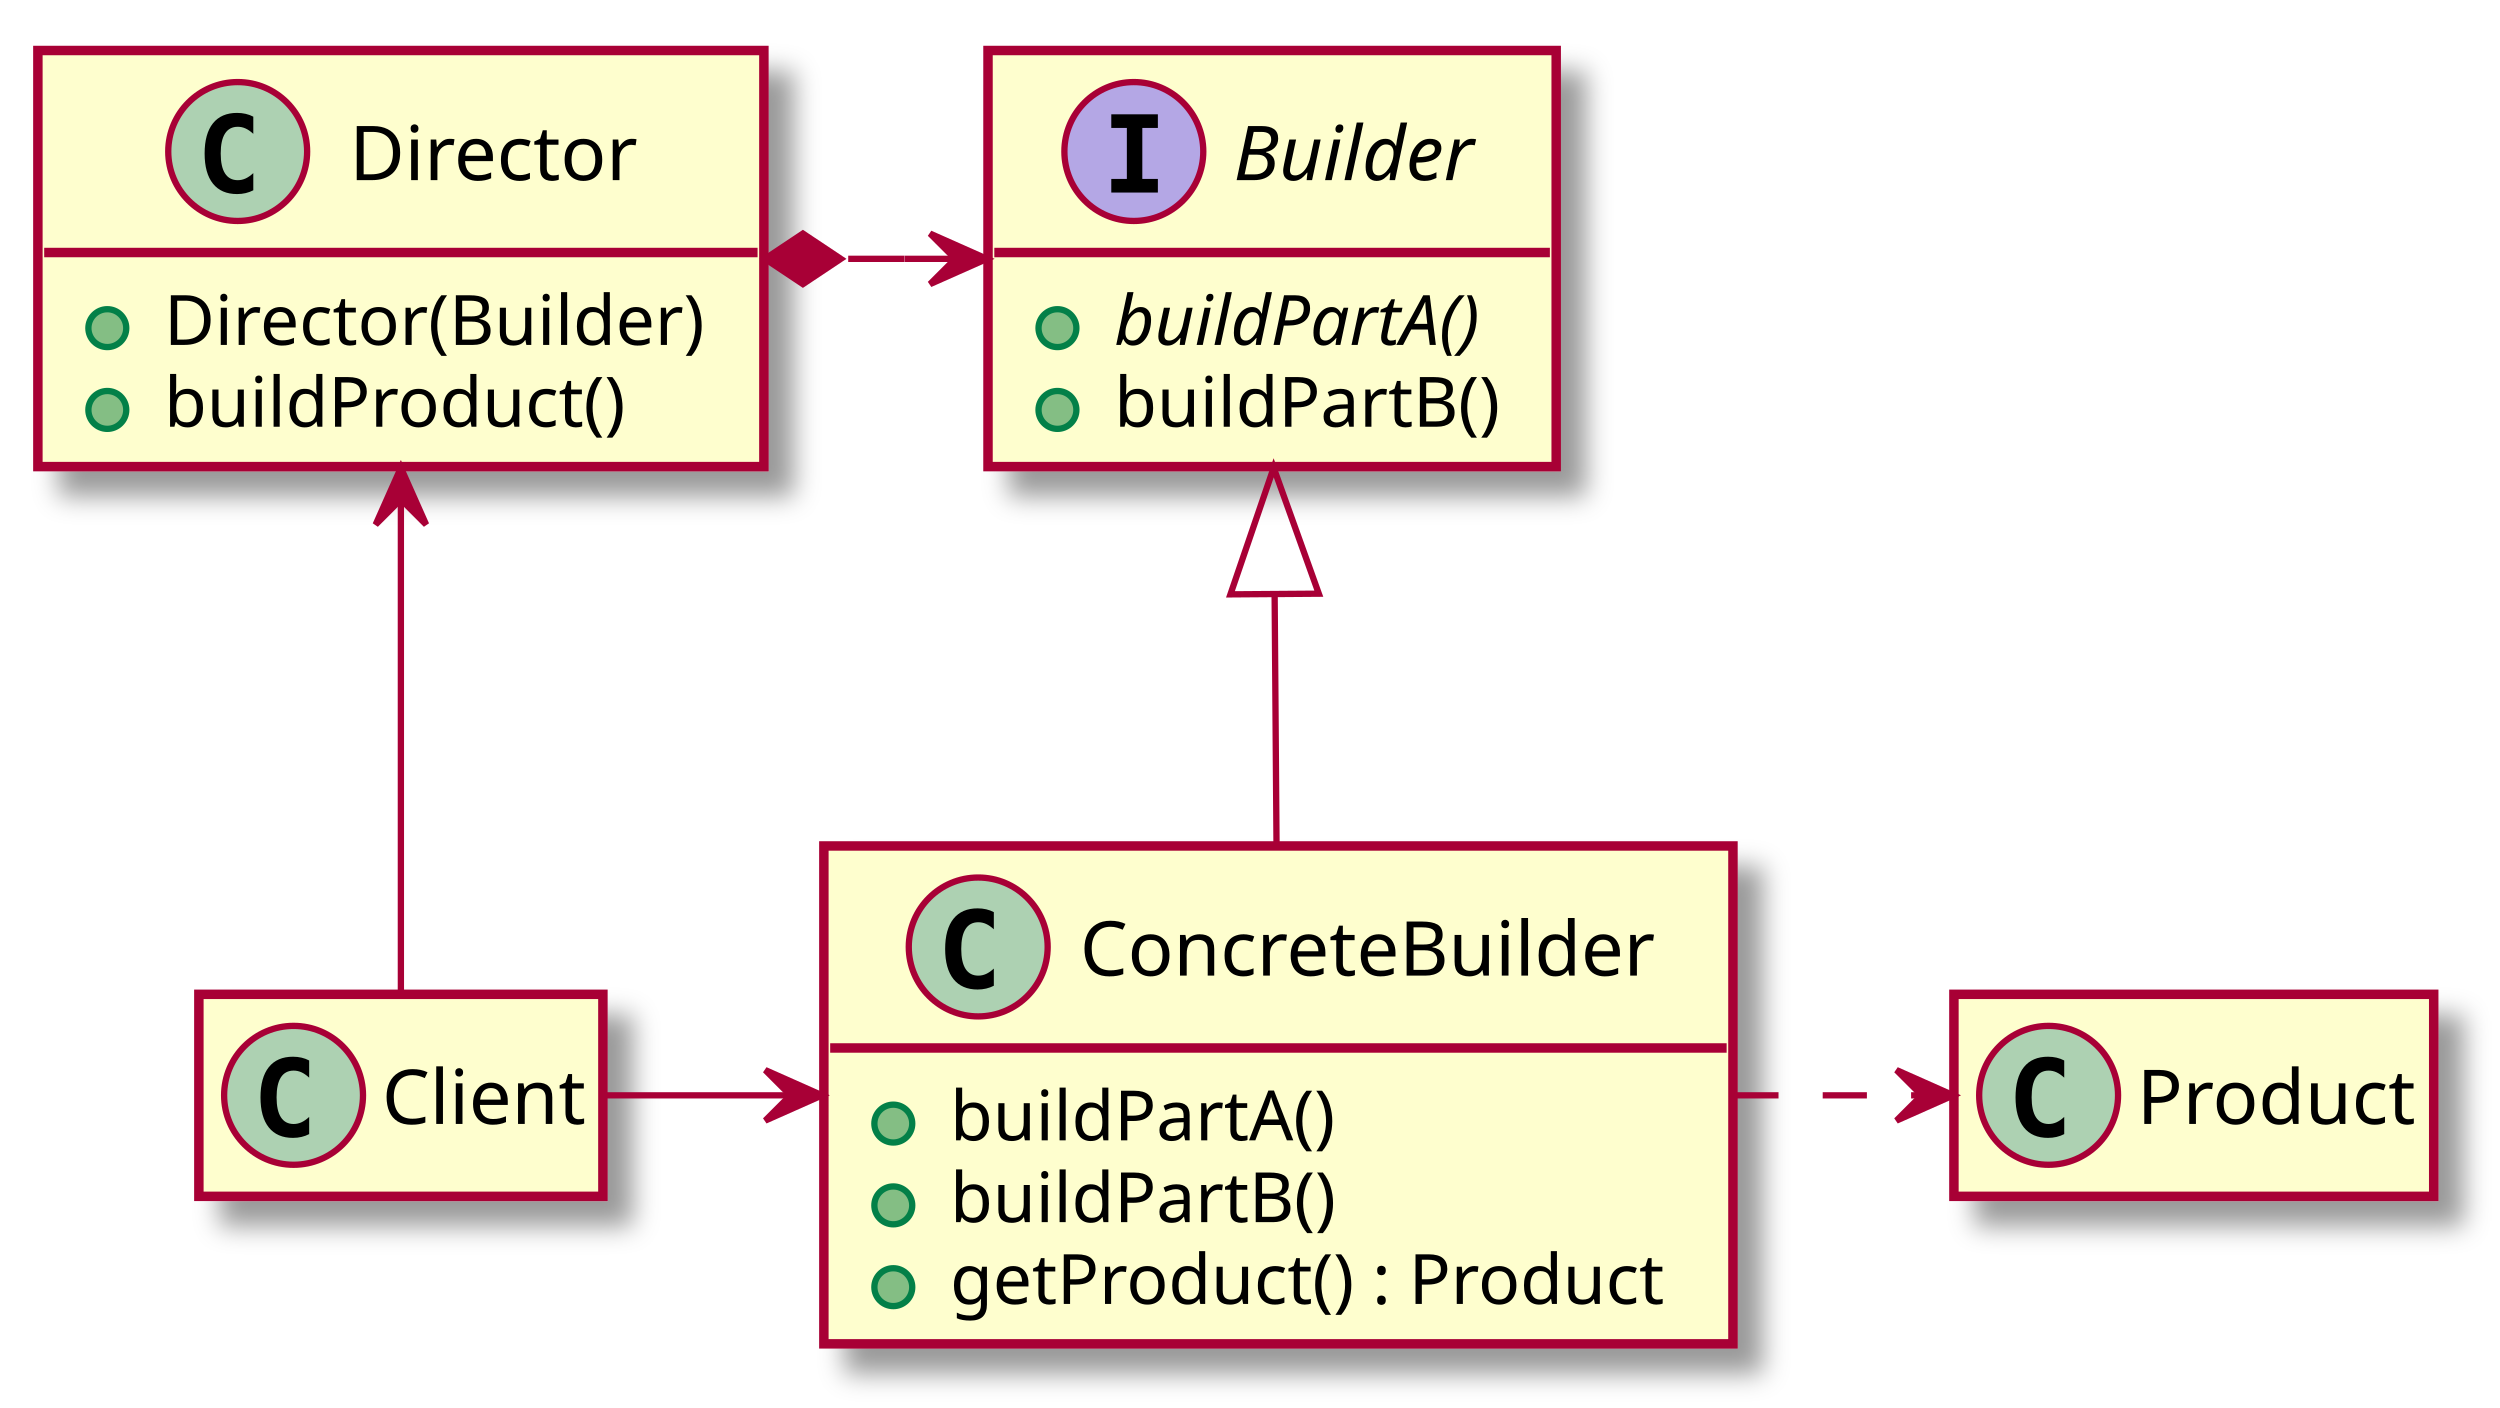
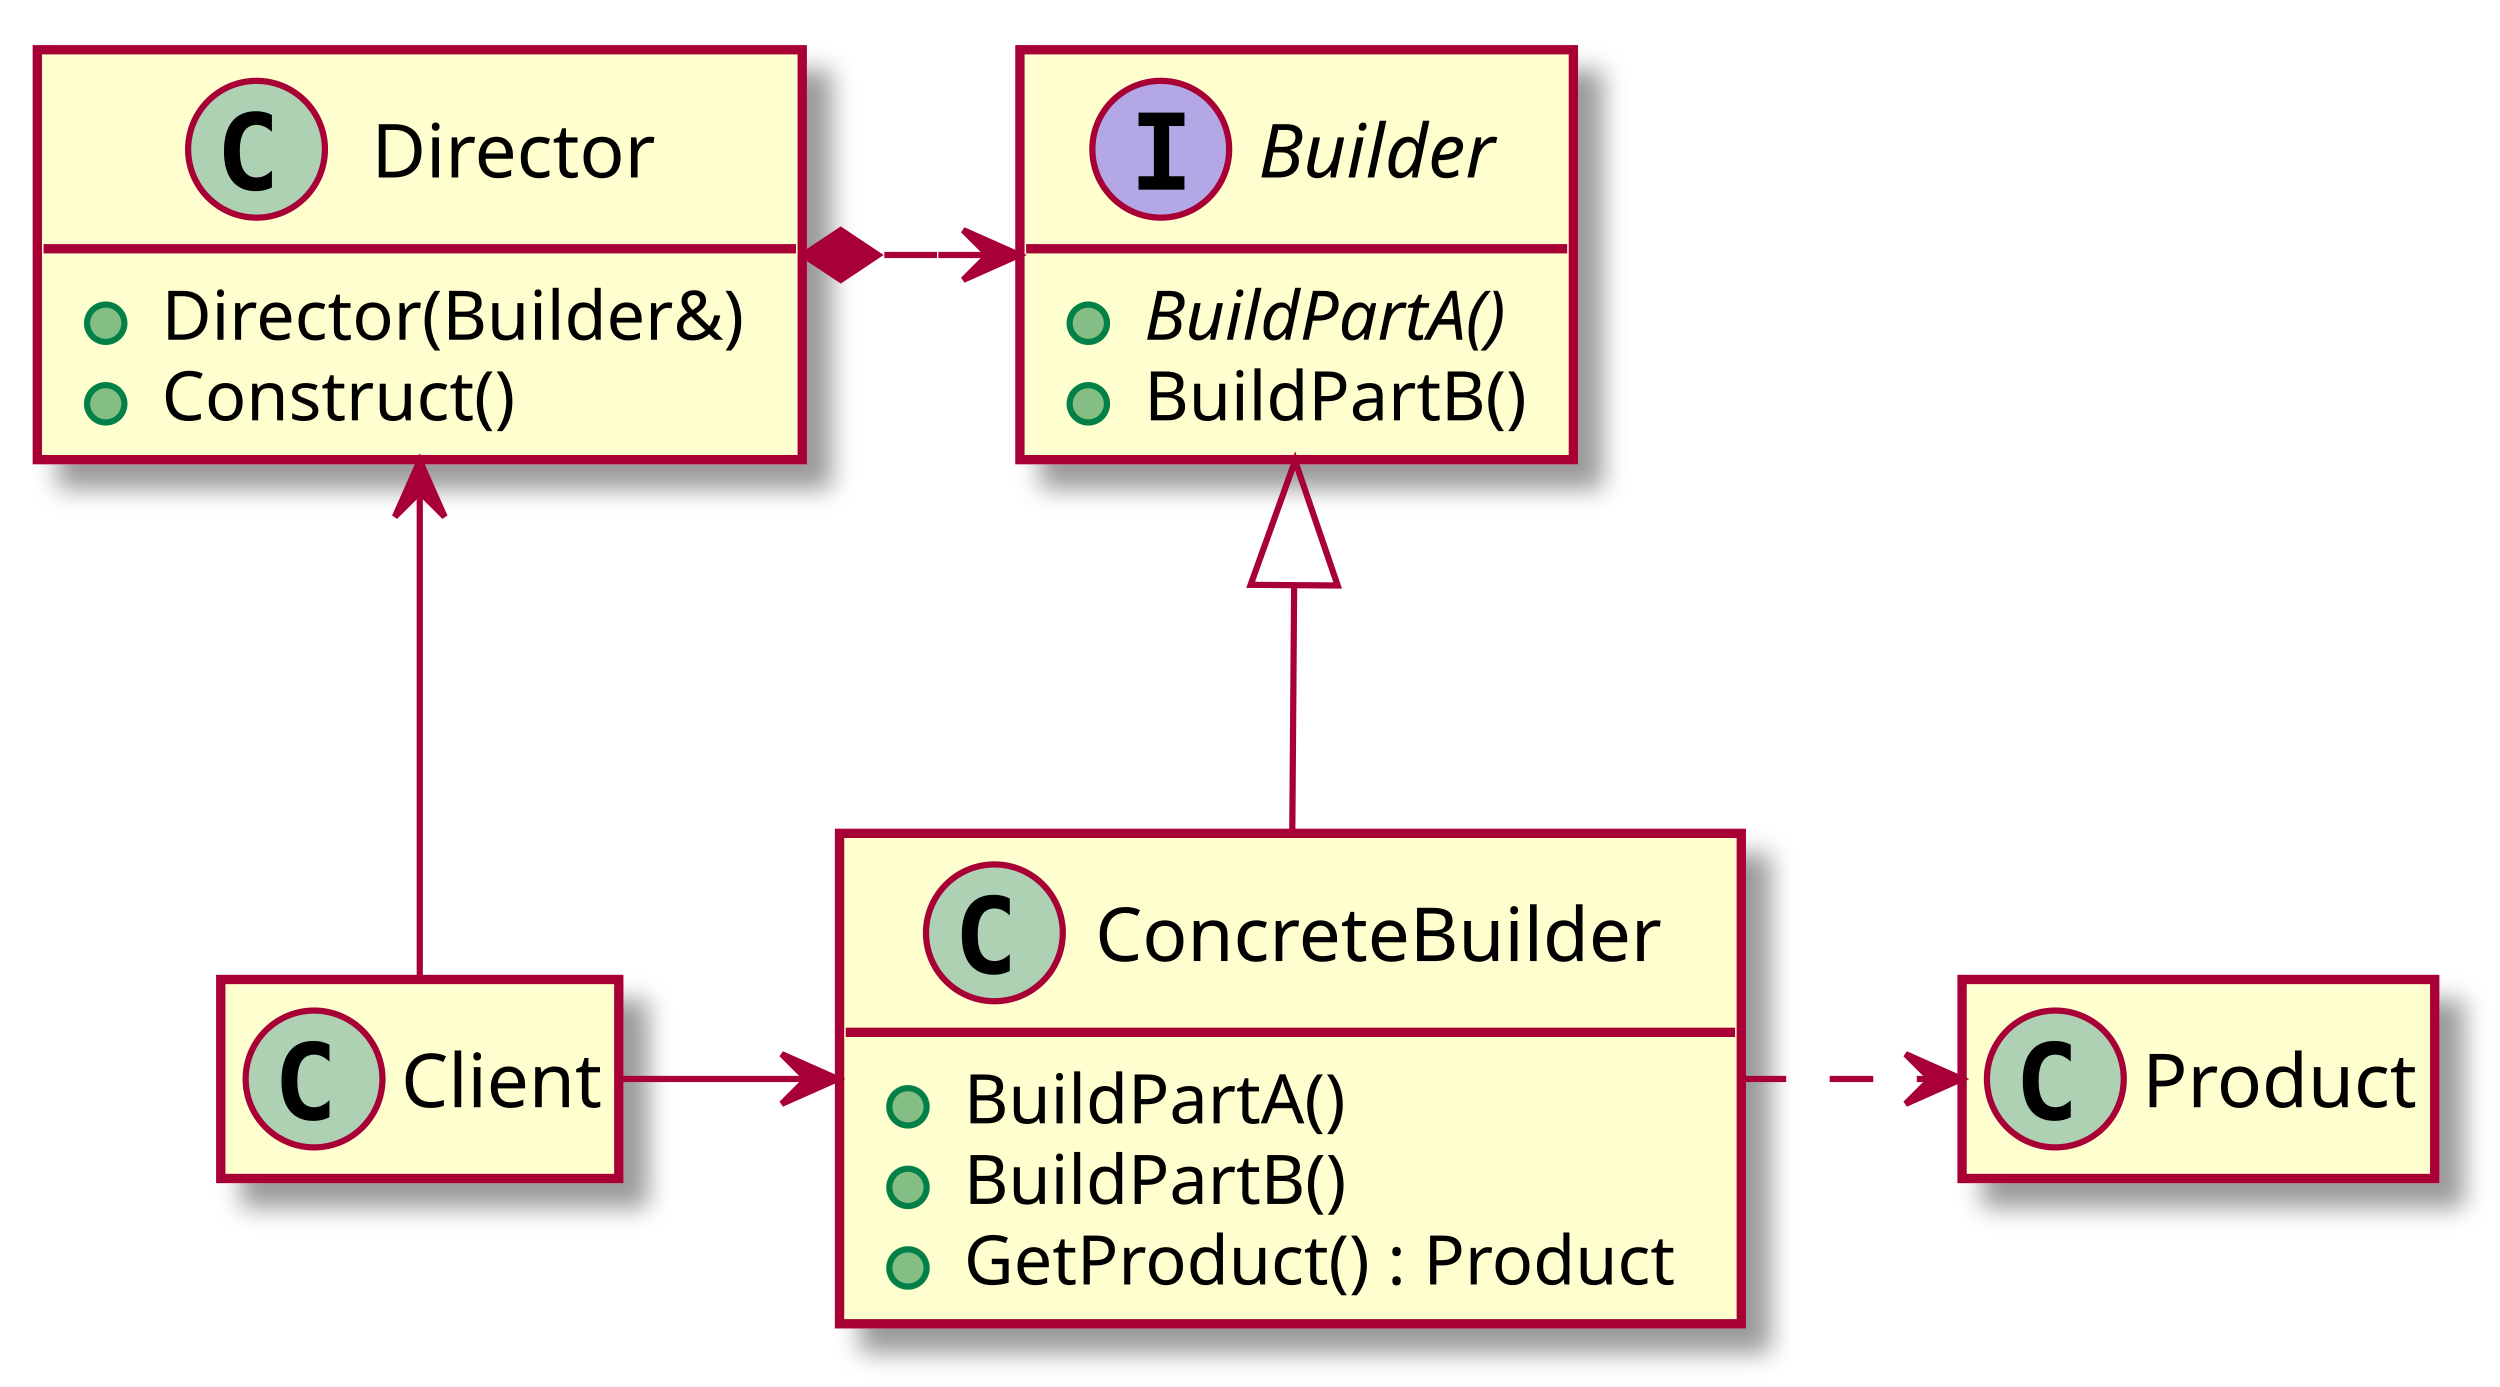
- <svg xmlns="http://www.w3.org/2000/svg" contentScriptType="application/ecmascript" contentStyleType="text/css" height="223px" preserveAspectRatio="none" style="width:396px;height:223px;" version="1.1" viewBox="0 0 396 223" width="396px" zoomAndPan="magnify">
+ <svg xmlns="http://www.w3.org/2000/svg" contentScriptType="application/ecmascript" contentStyleType="text/css" height="223px" preserveAspectRatio="none" style="width:402px;height:223px;" version="1.1" viewBox="0 0 402 223" width="402px" zoomAndPan="magnify">
  <defs>
-     <filter height="300%" id="f19s9h5hk0bpoq" width="300%" x="-1" y="-1">
+     <filter height="300%" id="fi8mpvp5d75ow" width="300%" x="-1" y="-1">
      <feGaussianBlur result="blurOut" stdDeviation="2.0" />
      <feColorMatrix in="blurOut" result="blurOut2" type="matrix" values="0 0 0 0 0 0 0 0 0 0 0 0 0 0 0 0 0 0 .4 0" />
      <feOffset dx="4.0" dy="4.0" in="blurOut2" result="blurOut3" />
      <feBlend in="SourceGraphic" in2="blurOut3" mode="normal" />
    </filter>
  </defs>
  <g>
-     <rect fill="#FEFECE" filter="url(#f19s9h5hk0bpoq)" height="65.91" id="Director" style="stroke: #A80036; stroke-width: 1.5;" width="115" x="6" y="8" />
-     <ellipse cx="37.65" cy="24" fill="#ADD1B2" rx="11" ry="11" style="stroke: #A80036; stroke-width: 1.0;" />
-     <path d="M40.123,30.143 Q39.542,30.442 38.903,30.591 Q38.264,30.741 37.558,30.741 Q35.051,30.741 33.731,29.089 Q32.412,27.437 32.412,24.316 Q32.412,21.186 33.731,19.535 Q35.051,17.883 37.558,17.883 Q38.264,17.883 38.911,18.032 Q39.559,18.182 40.123,18.48 L40.123,21.203 Q39.492,20.622 38.899,20.352 Q38.305,20.082 37.674,20.082 Q36.33,20.082 35.645,21.149 Q34.96,22.216 34.96,24.316 Q34.96,26.408 35.645,27.474 Q36.33,28.541 37.674,28.541 Q38.305,28.541 38.899,28.271 Q39.492,28.002 40.123,27.42 Z " />
-     <text fill="#000000" font-family="sans-serif" font-size="12" lengthAdjust="spacingAndGlyphs" textLength="46" x="55.35" y="28.535">Director</text>
-     <line style="stroke: #A80036; stroke-width: 1.5;" x1="7" x2="120" y1="40" y2="40" />
+     <rect fill="#FEFECE" filter="url(#fi8mpvp5d75ow)" height="65.91" id="Director" style="stroke: #A80036; stroke-width: 1.5;" width="123" x="6" y="8" />
+     <ellipse cx="41.25" cy="24" fill="#ADD1B2" rx="11" ry="11" style="stroke: #A80036; stroke-width: 1.0;" />
+     <path d="M43.723,30.143 Q43.142,30.442 42.503,30.591 Q41.864,30.741 41.158,30.741 Q38.651,30.741 37.331,29.089 Q36.012,27.437 36.012,24.316 Q36.012,21.186 37.331,19.535 Q38.651,17.883 41.158,17.883 Q41.864,17.883 42.511,18.032 Q43.159,18.182 43.723,18.48 L43.723,21.203 Q43.092,20.622 42.499,20.352 Q41.905,20.082 41.274,20.082 Q39.93,20.082 39.245,21.149 Q38.56,22.216 38.56,24.316 Q38.56,26.408 39.245,27.474 Q39.93,28.541 41.274,28.541 Q41.905,28.541 42.499,28.271 Q43.092,28.002 43.723,27.42 Z " />
+     <text fill="#000000" font-family="sans-serif" font-size="12" lengthAdjust="spacingAndGlyphs" textLength="46" x="59.75" y="28.535">Director</text>
+     <line style="stroke: #A80036; stroke-width: 1.5;" x1="7" x2="128" y1="40" y2="40" />
    <ellipse cx="17" cy="51.977" fill="#84BE84" rx="3" ry="3" style="stroke: #038048; stroke-width: 1.0;" />
-     <text fill="#000000" font-family="sans-serif" font-size="11" lengthAdjust="spacingAndGlyphs" textLength="89" x="26" y="54.635">Director(Builder)</text>
+     <text fill="#000000" font-family="sans-serif" font-size="11" lengthAdjust="spacingAndGlyphs" textLength="97" x="26" y="54.635">Director(Builder&amp;)</text>
    <ellipse cx="17" cy="64.933" fill="#84BE84" rx="3" ry="3" style="stroke: #038048; stroke-width: 1.0;" />
-     <text fill="#000000" font-family="sans-serif" font-size="11" lengthAdjust="spacingAndGlyphs" textLength="77" x="26" y="67.59">buildProduct()</text>
-     <rect fill="#FEFECE" filter="url(#f19s9h5hk0bpoq)" height="65.91" id="Builder" style="stroke: #A80036; stroke-width: 1.5;" width="90" x="156.5" y="8" />
-     <ellipse cx="179.6" cy="24" fill="#B4A7E5" rx="11" ry="11" style="stroke: #A80036; stroke-width: 1.0;" />
-     <path d="M176.028,20.265 L176.028,18.107 L183.407,18.107 L183.407,20.265 L180.942,20.265 L180.942,28.342 L183.407,28.342 L183.407,30.5 L176.028,30.5 L176.028,28.342 L178.493,28.342 L178.493,20.265 Z " />
-     <text fill="#000000" font-family="sans-serif" font-size="12" font-style="italic" lengthAdjust="spacingAndGlyphs" textLength="40" x="195.4" y="28.535">Builder</text>
-     <line style="stroke: #A80036; stroke-width: 1.5;" x1="157.5" x2="245.5" y1="40" y2="40" />
-     <ellipse cx="167.5" cy="51.977" fill="#84BE84" rx="3" ry="3" style="stroke: #038048; stroke-width: 1.0;" />
-     <text fill="#000000" font-family="sans-serif" font-size="11" font-style="italic" lengthAdjust="spacingAndGlyphs" textLength="64" x="176.5" y="54.635">buildPartA()</text>
-     <ellipse cx="167.5" cy="64.933" fill="#84BE84" rx="3" ry="3" style="stroke: #038048; stroke-width: 1.0;" />
-     <text fill="#000000" font-family="sans-serif" font-size="11" lengthAdjust="spacingAndGlyphs" textLength="62" x="176.5" y="67.59">buildPartB()</text>
-     <rect fill="#FEFECE" filter="url(#f19s9h5hk0bpoq)" height="78.865" id="ConcreteBuilder" style="stroke: #A80036; stroke-width: 1.5;" width="144" x="130.5" y="134" />
-     <ellipse cx="154.95" cy="150" fill="#ADD1B2" rx="11" ry="11" style="stroke: #A80036; stroke-width: 1.0;" />
-     <path d="M157.423,156.143 Q156.842,156.442 156.203,156.591 Q155.564,156.741 154.858,156.741 Q152.351,156.741 151.031,155.089 Q149.712,153.437 149.712,150.316 Q149.712,147.186 151.031,145.535 Q152.351,143.883 154.858,143.883 Q155.564,143.883 156.211,144.032 Q156.859,144.182 157.423,144.481 L157.423,147.203 Q156.792,146.622 156.199,146.352 Q155.605,146.083 154.974,146.083 Q153.63,146.083 152.945,147.149 Q152.26,148.216 152.26,150.316 Q152.26,152.408 152.945,153.474 Q153.63,154.541 154.974,154.541 Q155.605,154.541 156.199,154.271 Q156.792,154.001 157.423,153.42 Z " />
-     <text fill="#000000" font-family="sans-serif" font-size="12" lengthAdjust="spacingAndGlyphs" textLength="91" x="171.05" y="154.535">ConcreteBuilder</text>
-     <line style="stroke: #A80036; stroke-width: 1.5;" x1="131.5" x2="273.5" y1="166" y2="166" />
-     <ellipse cx="141.5" cy="177.977" fill="#84BE84" rx="3" ry="3" style="stroke: #038048; stroke-width: 1.0;" />
-     <text fill="#000000" font-family="sans-serif" font-size="11" lengthAdjust="spacingAndGlyphs" textLength="64" x="150.5" y="180.635">buildPartA()</text>
-     <ellipse cx="141.5" cy="190.933" fill="#84BE84" rx="3" ry="3" style="stroke: #038048; stroke-width: 1.0;" />
-     <text fill="#000000" font-family="sans-serif" font-size="11" lengthAdjust="spacingAndGlyphs" textLength="62" x="150.5" y="193.59">buildPartB()</text>
-     <ellipse cx="141.5" cy="203.888" fill="#84BE84" rx="3" ry="3" style="stroke: #038048; stroke-width: 1.0;" />
-     <text fill="#000000" font-family="sans-serif" font-size="11" lengthAdjust="spacingAndGlyphs" textLength="118" x="150.5" y="206.545">getProduct() : Product</text>
-     <rect fill="#FEFECE" filter="url(#f19s9h5hk0bpoq)" height="32" id="Product" style="stroke: #A80036; stroke-width: 1.5;" width="76" x="309.5" y="157.5" />
-     <ellipse cx="324.5" cy="173.5" fill="#ADD1B2" rx="11" ry="11" style="stroke: #A80036; stroke-width: 1.0;" />
-     <path d="M326.973,179.643 Q326.392,179.942 325.753,180.091 Q325.114,180.241 324.408,180.241 Q321.901,180.241 320.582,178.589 Q319.262,176.937 319.262,173.816 Q319.262,170.686 320.582,169.035 Q321.901,167.383 324.408,167.383 Q325.114,167.383 325.761,167.532 Q326.409,167.682 326.973,167.981 L326.973,170.703 Q326.342,170.122 325.749,169.852 Q325.155,169.583 324.524,169.583 Q323.18,169.583 322.495,170.649 Q321.81,171.716 321.81,173.816 Q321.81,175.908 322.495,176.974 Q323.18,178.041 324.524,178.041 Q325.155,178.041 325.749,177.771 Q326.342,177.501 326.973,176.92 Z " />
-     <text fill="#000000" font-family="sans-serif" font-size="12" lengthAdjust="spacingAndGlyphs" textLength="44" x="338.5" y="178.035">Product</text>
-     <rect fill="#FEFECE" filter="url(#f19s9h5hk0bpoq)" height="32" id="Client" style="stroke: #A80036; stroke-width: 1.5;" width="64" x="31.5" y="157.5" />
-     <ellipse cx="46.5" cy="173.5" fill="#ADD1B2" rx="11" ry="11" style="stroke: #A80036; stroke-width: 1.0;" />
-     <path d="M48.973,179.643 Q48.392,179.942 47.753,180.091 Q47.114,180.241 46.408,180.241 Q43.901,180.241 42.581,178.589 Q41.262,176.937 41.262,173.816 Q41.262,170.686 42.581,169.035 Q43.901,167.383 46.408,167.383 Q47.114,167.383 47.761,167.532 Q48.409,167.682 48.973,167.981 L48.973,170.703 Q48.342,170.122 47.749,169.852 Q47.155,169.583 46.524,169.583 Q45.18,169.583 44.495,170.649 Q43.81,171.716 43.81,173.816 Q43.81,175.908 44.495,176.974 Q45.18,178.041 46.524,178.041 Q47.155,178.041 47.749,177.771 Q48.342,177.501 48.973,176.92 Z " />
-     <text fill="#000000" font-family="sans-serif" font-size="12" lengthAdjust="spacingAndGlyphs" textLength="32" x="60.5" y="178.035">Client</text>
-     <path d="M134.357,41 C137.331,41 140.305,41 143.28,41 " fill="none" id="Director-Builder" style="stroke: #A80036; stroke-width: 1.0;" />
-     <polygon fill="#A80036" points="156.32,41,147.32,37,151.32,41,147.32,45,156.32,41" style="stroke: #A80036; stroke-width: 1.0;" />
-     <line style="stroke: #A80036; stroke-width: 1.0;" x1="151.32" x2="143.32" y1="41" y2="41" />
-     <polygon fill="#A80036" points="121.18,41,127.18,45,133.18,41,127.18,37,121.18,41" style="stroke: #A80036; stroke-width: 1.0;" />
-     <path d="M201.904,94.475 C202.003,107.595 202.107,121.41 202.2,133.754 " fill="none" id="Builder-ConcreteBuilder" style="stroke: #A80036; stroke-width: 1.0;" />
-     <polygon fill="none" points="194.901,94.146,201.75,74.094,208.901,94.04,194.901,94.146" style="stroke: #A80036; stroke-width: 1.0;" />
-     <path d="M274.717,173.5 C284.562,173.5 294.408,173.5 304.254,173.5 " fill="none" id="ConcreteBuilder-Product" style="stroke: #A80036; stroke-width: 1.0; stroke-dasharray: 7.0,7.0;" />
-     <polygon fill="#A80036" points="309.402,173.5,300.402,169.5,304.402,173.5,300.402,177.5,309.402,173.5" style="stroke: #A80036; stroke-width: 1.0;" />
-     <path d="M63.5,79.172 C63.5,105.064 63.5,137.976 63.5,157.291 " fill="none" id="Director-Client" style="stroke: #A80036; stroke-width: 1.0;" />
-     <polygon fill="#A80036" points="63.5,74.094,59.5,83.094,63.5,79.094,67.5,83.094,63.5,74.094" style="stroke: #A80036; stroke-width: 1.0;" />
-     <path d="M95.535,173.5 C105.379,173.5 115.223,173.5 125.067,173.5 " fill="none" id="Client-ConcreteBuilder" style="stroke: #A80036; stroke-width: 1.0;" />
-     <polygon fill="#A80036" points="130.215,173.5,121.215,169.5,125.215,173.5,121.215,177.5,130.215,173.5" style="stroke: #A80036; stroke-width: 1.0;" />
+     <text fill="#000000" font-family="sans-serif" font-size="11" lengthAdjust="spacingAndGlyphs" textLength="62" x="26" y="67.59">Construct()</text>
+     <rect fill="#FEFECE" filter="url(#fi8mpvp5d75ow)" height="65.91" id="Builder" style="stroke: #A80036; stroke-width: 1.5;" width="89" x="164" y="8" />
+     <ellipse cx="186.65" cy="24" fill="#B4A7E5" rx="11" ry="11" style="stroke: #A80036; stroke-width: 1.0;" />
+     <path d="M183.078,20.265 L183.078,18.107 L190.457,18.107 L190.457,20.265 L187.992,20.265 L187.992,28.342 L190.457,28.342 L190.457,30.5 L183.078,30.5 L183.078,28.342 L185.543,28.342 L185.543,20.265 Z " />
+     <text fill="#000000" font-family="sans-serif" font-size="12" font-style="italic" lengthAdjust="spacingAndGlyphs" textLength="40" x="202.35" y="28.535">Builder</text>
+     <line style="stroke: #A80036; stroke-width: 1.5;" x1="165" x2="252" y1="40" y2="40" />
+     <ellipse cx="175" cy="51.977" fill="#84BE84" rx="3" ry="3" style="stroke: #038048; stroke-width: 1.0;" />
+     <text fill="#000000" font-family="sans-serif" font-size="11" font-style="italic" lengthAdjust="spacingAndGlyphs" textLength="63" x="184" y="54.635">BuildPartA()</text>
+     <ellipse cx="175" cy="64.933" fill="#84BE84" rx="3" ry="3" style="stroke: #038048; stroke-width: 1.0;" />
+     <text fill="#000000" font-family="sans-serif" font-size="11" lengthAdjust="spacingAndGlyphs" textLength="61" x="184" y="67.59">BuildPartB()</text>
+     <rect fill="#FEFECE" filter="url(#fi8mpvp5d75ow)" height="78.865" id="ConcreteBuilder" style="stroke: #A80036; stroke-width: 1.5;" width="145" x="135" y="134" />
+     <ellipse cx="159.9" cy="150" fill="#ADD1B2" rx="11" ry="11" style="stroke: #A80036; stroke-width: 1.0;" />
+     <path d="M162.373,156.143 Q161.792,156.442 161.153,156.591 Q160.514,156.741 159.808,156.741 Q157.301,156.741 155.982,155.089 Q154.662,153.437 154.662,150.316 Q154.662,147.186 155.982,145.535 Q157.301,143.883 159.808,143.883 Q160.514,143.883 161.161,144.032 Q161.809,144.182 162.373,144.481 L162.373,147.203 Q161.742,146.622 161.149,146.352 Q160.555,146.083 159.924,146.083 Q158.58,146.083 157.895,147.149 Q157.21,148.216 157.21,150.316 Q157.21,152.408 157.895,153.474 Q158.58,154.541 159.924,154.541 Q160.555,154.541 161.149,154.271 Q161.742,154.001 162.373,153.42 Z " />
+     <text fill="#000000" font-family="sans-serif" font-size="12" lengthAdjust="spacingAndGlyphs" textLength="91" x="176.1" y="154.535">ConcreteBuilder</text>
+     <line style="stroke: #A80036; stroke-width: 1.5;" x1="136" x2="279" y1="166" y2="166" />
+     <ellipse cx="146" cy="177.977" fill="#84BE84" rx="3" ry="3" style="stroke: #038048; stroke-width: 1.0;" />
+     <text fill="#000000" font-family="sans-serif" font-size="11" lengthAdjust="spacingAndGlyphs" textLength="63" x="155" y="180.635">BuildPartA()</text>
+     <ellipse cx="146" cy="190.933" fill="#84BE84" rx="3" ry="3" style="stroke: #038048; stroke-width: 1.0;" />
+     <text fill="#000000" font-family="sans-serif" font-size="11" lengthAdjust="spacingAndGlyphs" textLength="61" x="155" y="193.59">BuildPartB()</text>
+     <ellipse cx="146" cy="203.888" fill="#84BE84" rx="3" ry="3" style="stroke: #038048; stroke-width: 1.0;" />
+     <text fill="#000000" font-family="sans-serif" font-size="11" lengthAdjust="spacingAndGlyphs" textLength="119" x="155" y="206.545">GetProduct() : Product</text>
+     <rect fill="#FEFECE" filter="url(#fi8mpvp5d75ow)" height="32" id="Product" style="stroke: #A80036; stroke-width: 1.5;" width="76" x="315.5" y="157.5" />
+     <ellipse cx="330.5" cy="173.5" fill="#ADD1B2" rx="11" ry="11" style="stroke: #A80036; stroke-width: 1.0;" />
+     <path d="M332.973,179.643 Q332.392,179.942 331.753,180.091 Q331.114,180.241 330.408,180.241 Q327.901,180.241 326.582,178.589 Q325.262,176.937 325.262,173.816 Q325.262,170.686 326.582,169.035 Q327.901,167.383 330.408,167.383 Q331.114,167.383 331.761,167.532 Q332.409,167.682 332.973,167.981 L332.973,170.703 Q332.342,170.122 331.749,169.852 Q331.155,169.583 330.524,169.583 Q329.18,169.583 328.495,170.649 Q327.81,171.716 327.81,173.816 Q327.81,175.908 328.495,176.974 Q329.18,178.041 330.524,178.041 Q331.155,178.041 331.749,177.771 Q332.342,177.501 332.973,176.92 Z " />
+     <text fill="#000000" font-family="sans-serif" font-size="12" lengthAdjust="spacingAndGlyphs" textLength="44" x="344.5" y="178.035">Product</text>
+     <rect fill="#FEFECE" filter="url(#fi8mpvp5d75ow)" height="32" id="Client" style="stroke: #A80036; stroke-width: 1.5;" width="64" x="35.5" y="157.5" />
+     <ellipse cx="50.5" cy="173.5" fill="#ADD1B2" rx="11" ry="11" style="stroke: #A80036; stroke-width: 1.0;" />
+     <path d="M52.973,179.643 Q52.392,179.942 51.753,180.091 Q51.114,180.241 50.408,180.241 Q47.901,180.241 46.581,178.589 Q45.262,176.937 45.262,173.816 Q45.262,170.686 46.581,169.035 Q47.901,167.383 50.408,167.383 Q51.114,167.383 51.761,167.532 Q52.409,167.682 52.973,167.981 L52.973,170.703 Q52.342,170.122 51.749,169.852 Q51.155,169.583 50.524,169.583 Q49.18,169.583 48.495,170.649 Q47.81,171.716 47.81,173.816 Q47.81,175.908 48.495,176.974 Q49.18,178.041 50.524,178.041 Q51.155,178.041 51.749,177.771 Q52.342,177.501 52.973,176.92 Z " />
+     <text fill="#000000" font-family="sans-serif" font-size="12" lengthAdjust="spacingAndGlyphs" textLength="32" x="64.5" y="178.035">Client</text>
+     <path d="M142.2,41 C145.024,41 147.847,41 150.671,41 " fill="none" id="Director-Builder" style="stroke: #A80036; stroke-width: 1.0;" />
+     <polygon fill="#A80036" points="163.887,41,154.887,37,158.887,41,154.887,45,163.887,41" style="stroke: #A80036; stroke-width: 1.0;" />
+     <line style="stroke: #A80036; stroke-width: 1.0;" x1="158.887" x2="150.887" y1="41" y2="41" />
+     <polygon fill="#A80036" points="129.188,41,135.188,45,141.188,41,135.188,37,129.188,41" style="stroke: #A80036; stroke-width: 1.0;" />
+     <path d="M208.096,94.475 C207.997,107.595 207.893,121.41 207.8,133.754 " fill="none" id="Builder-ConcreteBuilder" style="stroke: #A80036; stroke-width: 1.0;" />
+     <polygon fill="none" points="201.099,94.04,208.25,74.094,215.099,94.146,201.099,94.04" style="stroke: #A80036; stroke-width: 1.0;" />
+     <path d="M280.215,173.5 C290.21,173.5 300.205,173.5 310.199,173.5 " fill="none" id="ConcreteBuilder-Product" style="stroke: #A80036; stroke-width: 1.0; stroke-dasharray: 7.0,7.0;" />
+     <polygon fill="#A80036" points="315.426,173.5,306.426,169.5,310.426,173.5,306.426,177.5,315.426,173.5" style="stroke: #A80036; stroke-width: 1.0;" />
+     <path d="M67.5,79.172 C67.5,105.064 67.5,137.976 67.5,157.291 " fill="none" id="Director-Client" style="stroke: #A80036; stroke-width: 1.0;" />
+     <polygon fill="#A80036" points="67.5,74.094,63.5,83.094,67.5,79.094,71.5,83.094,67.5,74.094" style="stroke: #A80036; stroke-width: 1.0;" />
+     <path d="M99.766,173.5 C109.68,173.5 119.595,173.5 129.51,173.5 " fill="none" id="Client-ConcreteBuilder" style="stroke: #A80036; stroke-width: 1.0;" />
+     <polygon fill="#A80036" points="134.695,173.5,125.695,169.5,129.695,173.5,125.695,177.5,134.695,173.5" style="stroke: #A80036; stroke-width: 1.0;" />
  </g>
</svg>
